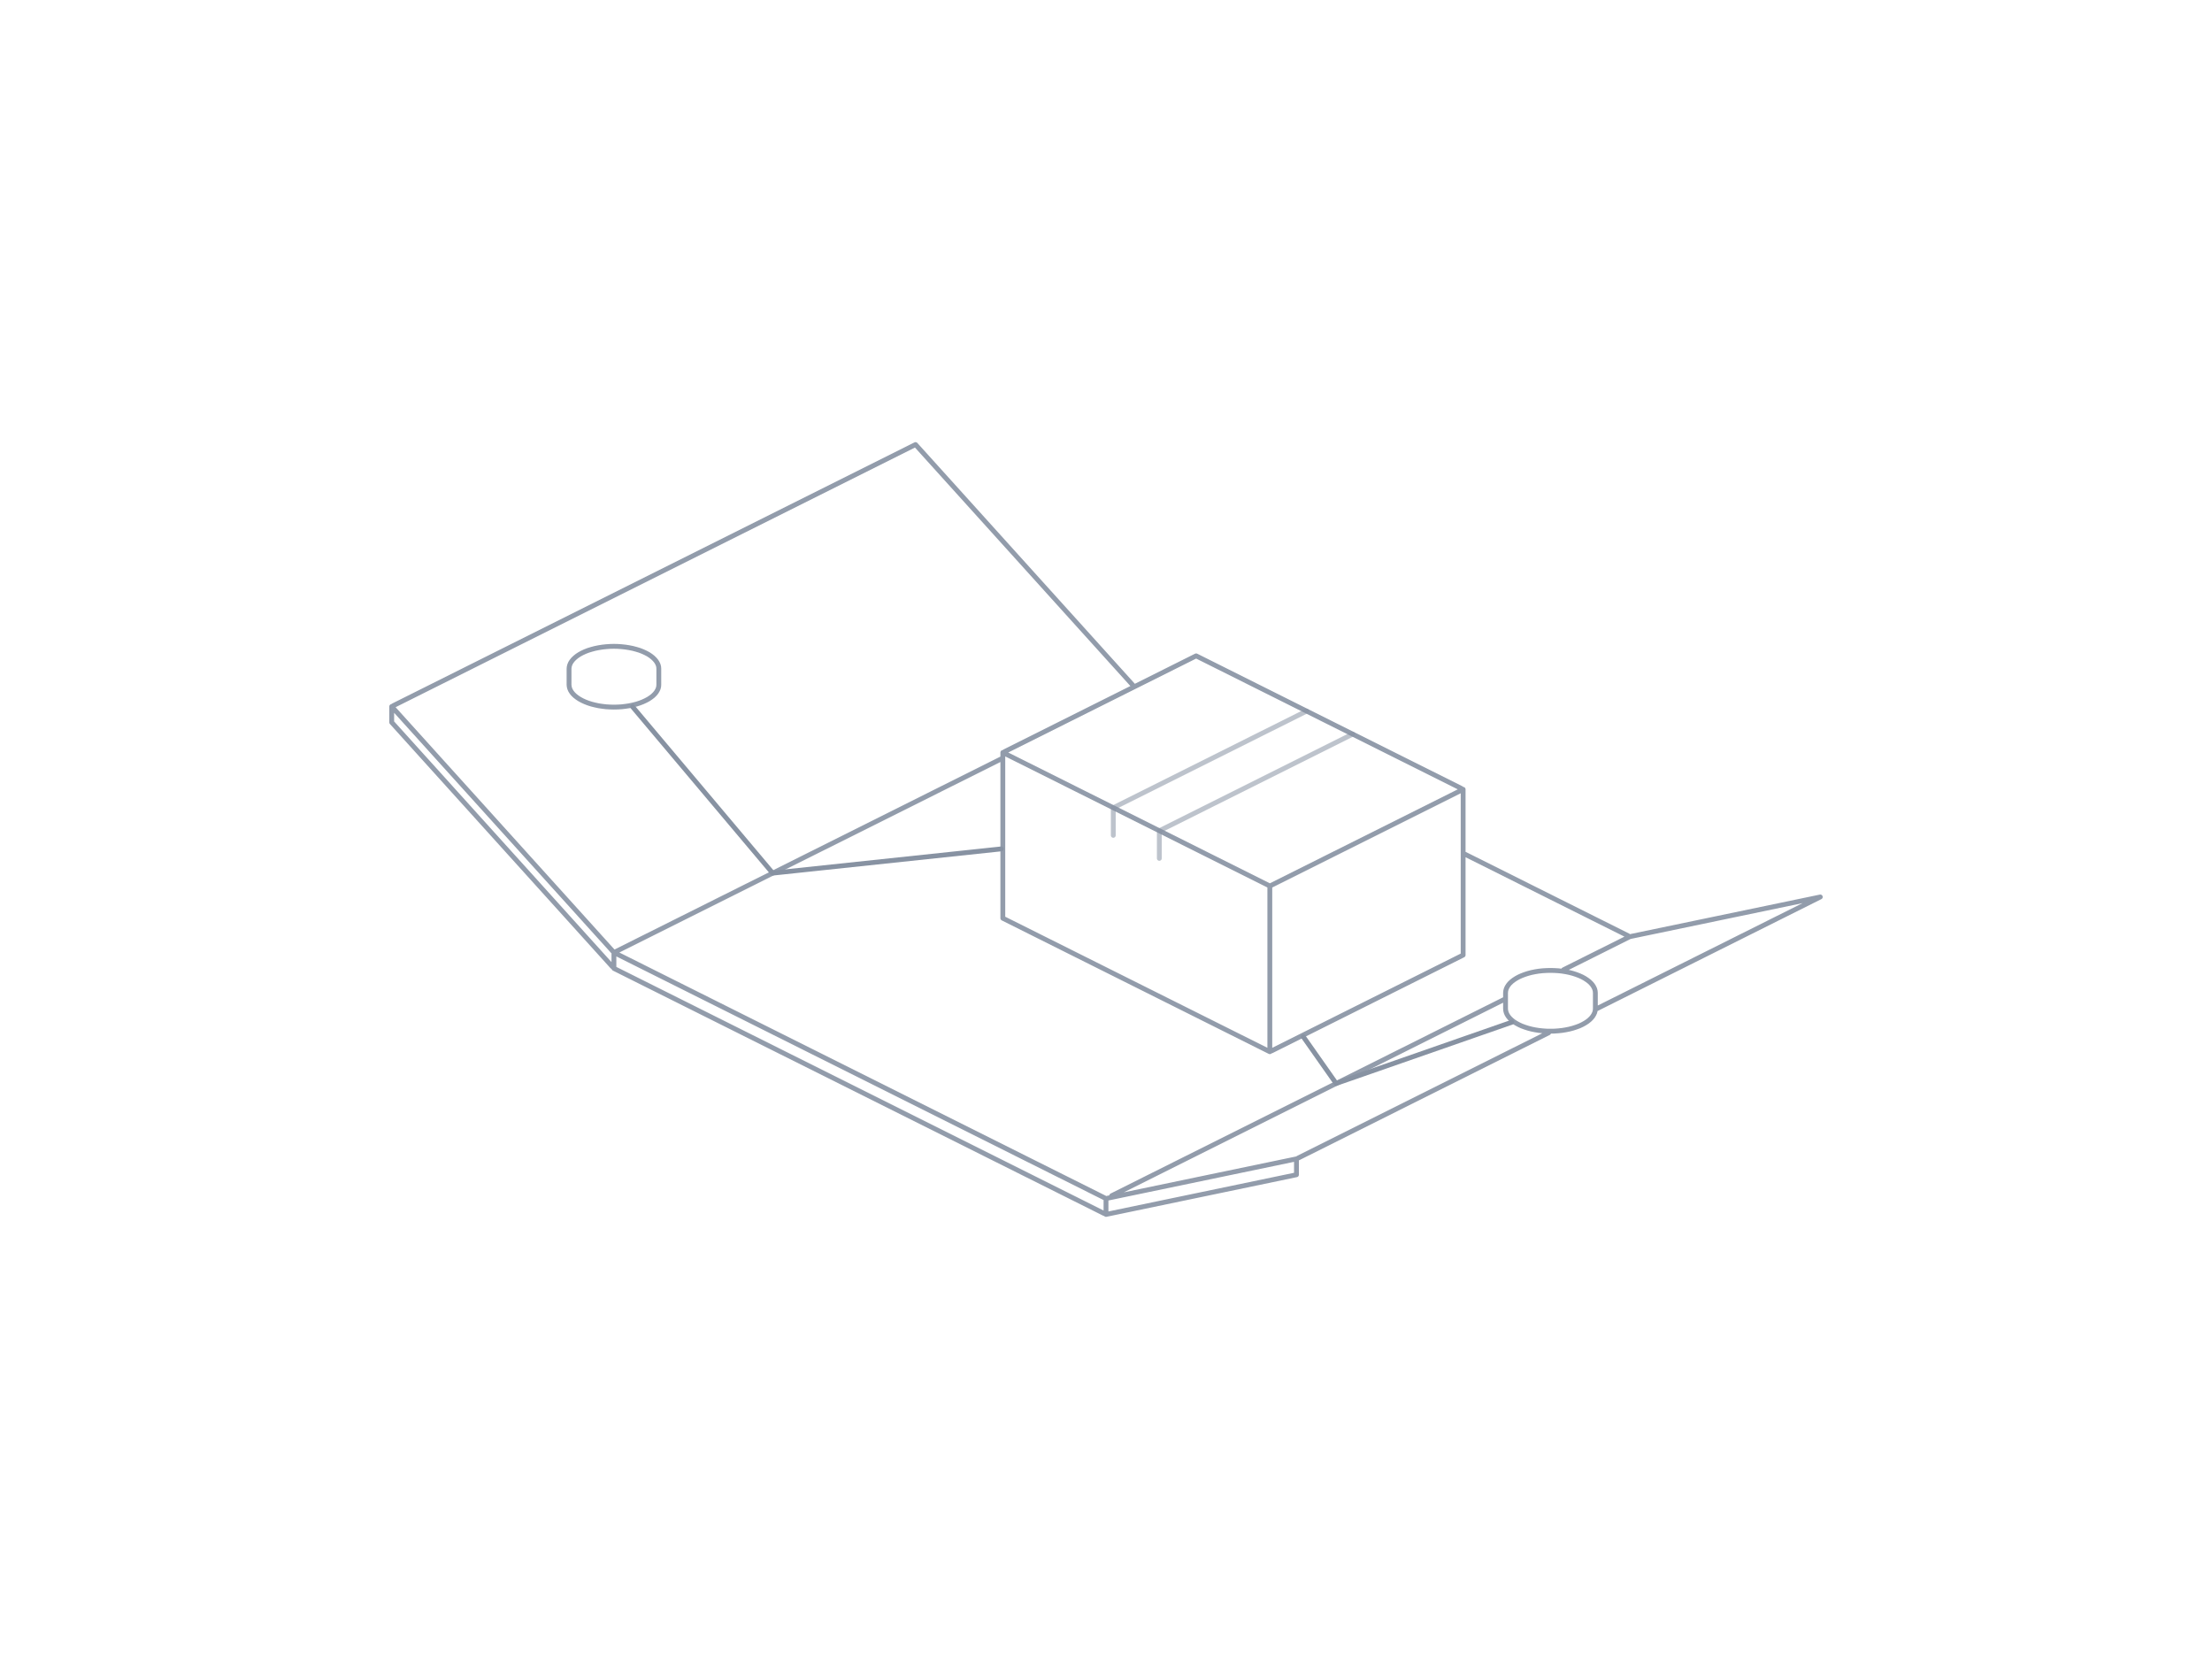
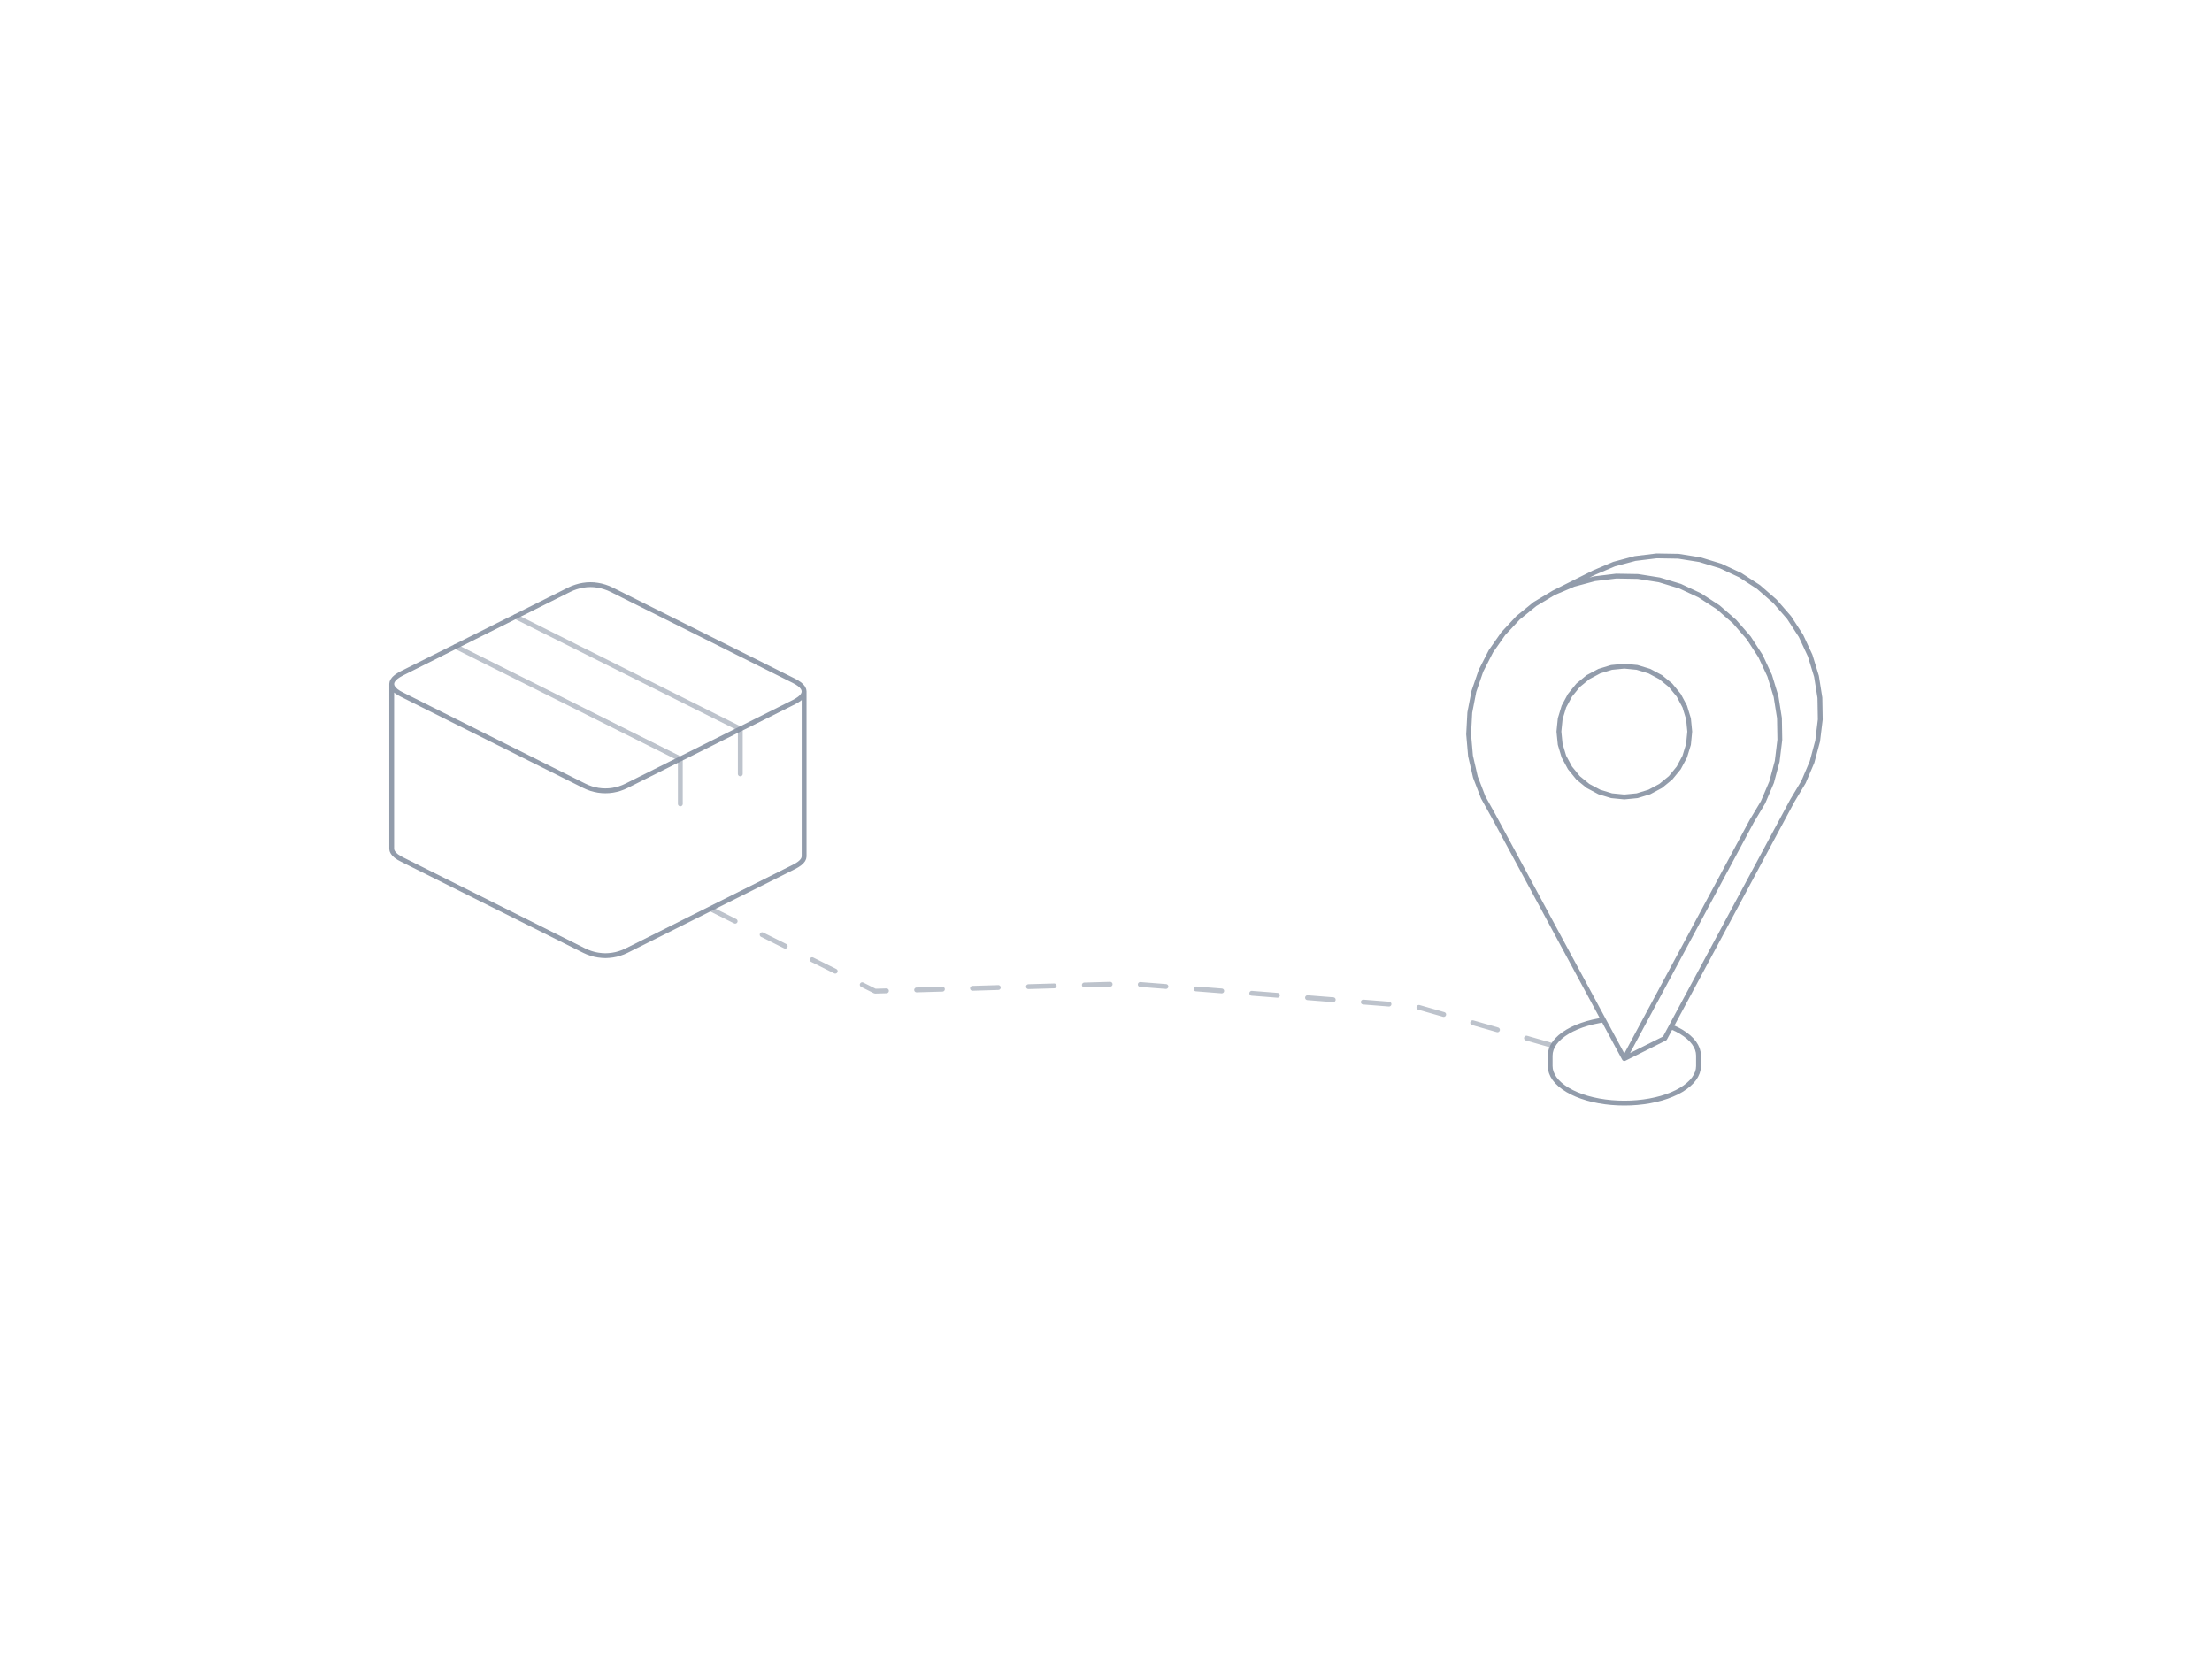
<svg xmlns="http://www.w3.org/2000/svg" viewBox="0 0 480 360" role="img" color="#8792a2" fill="none" stroke="currentColor" stroke-width="1.05" stroke-linecap="round" stroke-linejoin="round">
-   <path vector-effect="non-scaling-stroke" stroke-opacity=".55" d="M283.54,154.30 241.58,175.28 241.58,181.27 M293.53,159.30 251.57,180.28 251.57,186.27" />
-   <path vector-effect="non-scaling-stroke" stroke-opacity=".9" d="M198.67,96.47 245.90,148.76 M85.32,153.14 198.67,96.47 M85.00,153.31 132.99,206.43 M132.87,209.75 85.00,156.75 85.00,153.31 M317.85,185.34 353.28,203.05 M133.61,206.50 217.26,164.68 M133.22,206.69 239.69,259.93 M239.65,263.35 133.22,210.14 133.22,206.69 M353.67,203.25 395.00,194.64 346.54,218.87 M336.06,224.11 281.65,251.32 M241.23,259.47 326.35,216.91 M339.29,210.44 353.67,203.25 M240.00,260.08 281.33,251.47 281.33,254.92 240.00,263.53 240.00,260.08 M133.22,140.25 132.37,140.27 131.53,140.33 130.70,140.42 129.89,140.55 129.10,140.71 128.35,140.91 127.63,141.13 126.96,141.39 126.33,141.68 125.76,141.99 125.24,142.33 124.79,142.69 124.39,143.07 124.07,143.46 123.81,143.86 123.63,144.28 123.52,144.70 123.48,145.12 123.48,148.57 123.52,148.99 123.63,149.42 123.81,149.83 124.07,150.24 124.39,150.63 124.79,151.01 125.24,151.36 125.76,151.70 126.33,152.01 126.96,152.30 127.63,152.56 128.35,152.79 129.10,152.98 129.89,153.15 130.70,153.27 131.53,153.37 132.37,153.42 133.22,153.44 134.07,153.42 134.91,153.37 135.74,153.27 136.55,153.15 137.34,152.98 138.09,152.79 138.81,152.56 139.48,152.30 140.11,152.01 140.69,151.70 141.20,151.36 141.66,151.01 142.05,150.63 142.38,150.24 142.63,149.83 142.82,149.42 142.93,148.99 142.96,148.57 142.96,145.12 142.93,144.70 142.82,144.28 142.63,143.86 142.38,143.46 142.05,143.07 141.66,142.69 141.20,142.33 140.69,141.99 140.11,141.68 139.48,141.39 138.81,141.13 138.09,140.91 137.34,140.71 136.55,140.55 135.74,140.42 134.91,140.33 134.07,140.27 133.22,140.25 M336.44,210.58 335.60,210.60 334.75,210.65 333.92,210.74 333.11,210.87 332.33,211.03 331.57,211.23 330.86,211.46 330.18,211.72 329.56,212.00 328.98,212.32 328.46,212.66 328.01,213.01 327.61,213.39 327.29,213.78 327.03,214.19 326.85,214.60 326.74,215.02 326.70,215.45 326.70,218.89 326.74,219.32 326.85,219.74 327.03,220.15 327.29,220.56 327.61,220.95 328.01,221.33 328.46,221.69 328.98,222.02 329.56,222.34 330.18,222.63 330.86,222.88 331.57,223.11 332.33,223.31 333.11,223.47 333.92,223.60 334.75,223.69 335.60,223.75 336.44,223.76 337.29,223.75 338.14,223.69 338.97,223.60 339.78,223.47 340.56,223.31 341.32,223.11 342.03,222.88 342.71,222.63 343.33,222.34 343.91,222.02 344.42,221.69 344.88,221.33 345.27,220.95 345.60,220.56 345.85,220.15 346.04,219.74 346.15,219.32 346.19,218.89 346.19,215.45 346.15,215.02 346.04,214.60 345.85,214.19 345.60,213.78 345.27,213.39 344.88,213.01 344.42,212.66 343.91,212.32 343.33,212.00 342.71,211.72 342.03,211.46 341.32,211.23 340.56,211.03 339.78,210.87 338.97,210.74 338.14,210.65 337.29,210.60 336.44,210.58 M259.56,142.32 317.11,171.09 M218.00,163.10 259.56,142.32 M317.50,207.25 275.90,228.05 M275.86,192.11 317.50,171.29 317.50,207.25 M217.61,199.25 275.55,228.22 275.55,192.26 217.61,163.29 217.61,199.25" />
-   <path vector-effect="non-scaling-stroke" stroke-opacity="1" d="M137.26,153.36 167.67,189.47 217.26,184.21 M282.82,224.98 289.94,235.11 328.06,221.82" />
+   <path vector-effect="non-scaling-stroke" stroke-opacity=".55" d="M154.52,197.39 159.53,199.90 M165.38,202.82 170.39,205.32 M176.24,208.25 181.25,210.75 M187.10,213.68 189.90,215.08 192.36,215.01 M198.90,214.81 204.50,214.65 M211.03,214.46 216.63,214.29 M223.17,214.10 228.76,213.94 M235.30,213.74 240.90,213.58 M247.43,213.63 253.01,214.07 M259.53,214.59 265.11,215.03 M271.63,215.54 277.21,215.98 M283.73,216.50 289.31,216.94 M295.83,217.45 301.41,217.89 M307.90,218.60 313.28,220.14 M319.57,221.93 324.95,223.47 M331.24,225.27 336.63,226.81 M111.86,133.79 160.64,158.18 160.64,167.93 M98.86,140.29 147.63,164.68 147.63,174.44" />
+   <path vector-effect="non-scaling-stroke" stroke-opacity=".9" d="M128.12,126.86 127.34,126.89 126.55,126.99 125.78,127.14 125.01,127.36 124.25,127.63 123.50,127.97 87.22,146.11 86.54,146.49 85.98,146.87 85.55,147.25 85.25,147.64 85.06,148.03 85.00,148.42 85.00,184.19 85.06,184.58 85.25,184.97 85.55,185.36 85.98,185.75 86.54,186.13 87.22,186.50 126.75,206.27 127.50,206.61 128.26,206.88 129.03,207.10 129.81,207.25 130.59,207.34 131.37,207.38 132.16,207.34 132.94,207.25 133.72,207.10 134.48,206.88 135.24,206.61 135.99,206.27 172.28,188.12 172.95,187.75 173.51,187.37 173.94,186.99 174.25,186.60 174.43,186.21 174.49,185.82 174.49,150.05 174.43,149.66 174.25,149.27 173.94,148.88 173.51,148.49 172.95,148.11 172.28,147.74 132.74,127.97 131.99,127.63 131.23,127.36 130.46,127.14 129.69,126.99 128.91,126.89 128.12,126.86 M174.49,150.05 174.43,150.44 174.25,150.83 173.94,151.22 173.51,151.60 172.95,151.98 172.28,152.36 135.99,170.50 135.24,170.84 134.48,171.12 133.72,171.33 132.94,171.49 132.16,171.58 131.37,171.61 130.59,171.58 129.81,171.49 129.03,171.33 128.26,171.12 127.50,170.84 126.75,170.50 87.22,150.73 86.54,150.36 85.98,149.98 85.55,149.59 85.25,149.21 85.06,148.82 85.00,148.42 M347.60,221.40 346.97,221.50 345.67,221.77 344.43,222.09 343.24,222.47 342.13,222.90 341.10,223.37 340.15,223.89 339.29,224.45 338.54,225.04 337.89,225.66 337.35,226.31 336.93,226.98 336.63,227.66 336.44,228.36 336.38,229.06 336.38,231.34 336.44,232.04 336.63,232.73 336.93,233.42 337.35,234.09 337.89,234.74 338.54,235.36 339.29,235.95 340.15,236.51 341.10,237.03 342.13,237.50 343.24,237.93 344.43,238.31 345.67,238.63 346.97,238.90 348.31,239.11 349.68,239.26 351.07,239.35 352.48,239.38 353.88,239.35 355.27,239.26 356.64,239.11 357.98,238.90 359.28,238.63 360.52,238.31 361.71,237.93 362.82,237.50 363.86,237.03 364.81,236.51 365.66,235.95 366.41,235.36 367.06,234.74 367.60,234.09 368.02,233.42 368.33,232.73 368.51,232.04 368.57,231.34 368.57,229.06 368.51,228.36 368.33,227.66 368.02,226.98 367.60,226.31 367.06,225.66 366.41,225.04 365.66,224.45 364.81,223.89 363.86,223.37 362.93,222.95 M350.25,122.41 345.91,124.25 337.14,128.64 333.09,131.07 329.43,134.04 326.22,137.48 323.51,141.35 321.37,145.55 319.84,150.00 318.94,154.63 318.69,159.34 319.10,164.04 320.16,168.63 321.85,173.03 324.14,177.15 352.48,229.71 361.26,225.32 388.94,173.74 391.36,169.70 393.21,165.36 394.43,160.81 395.00,156.13 394.92,151.42 394.18,146.76 392.80,142.25 390.81,137.98 388.24,134.02 385.15,130.47 381.59,127.37 377.64,124.81 373.36,122.81 368.86,121.44 364.20,120.70 359.49,120.62 354.81,121.19 350.25,122.41 M352.48,229.71 380.16,178.13 382.58,174.09 384.43,169.75 385.65,165.20 386.22,160.52 386.14,155.81 385.40,151.15 384.02,146.64 382.03,142.37 379.46,138.41 376.37,134.86 372.81,131.76 368.86,129.20 364.59,127.20 360.08,125.83 355.42,125.09 350.71,125.01 346.03,125.58 341.48,126.80 337.14,128.64 333.09,131.07 329.43,134.04 326.22,137.48 323.51,141.35 321.37,145.55 319.84,150.00 318.94,154.63 318.69,159.34 319.10,164.04 320.16,168.63 321.85,173.03 324.14,177.15 352.48,229.71 M366.67,158.75 366.40,155.98 365.59,153.32 364.28,150.87 362.51,148.71 360.36,146.95 357.91,145.64 355.25,144.83 352.48,144.56 349.71,144.83 347.05,145.64 344.59,146.95 342.44,148.71 340.68,150.87 339.36,153.32 338.56,155.98 338.28,158.75 338.56,161.52 339.36,164.18 340.68,166.63 342.44,168.79 344.59,170.55 347.05,171.86 349.71,172.67 352.48,172.94 355.25,172.67 357.91,171.86 360.36,170.55 362.51,168.79 364.28,166.63 365.59,164.18 366.40,161.52 366.67,158.75" />
</svg>
